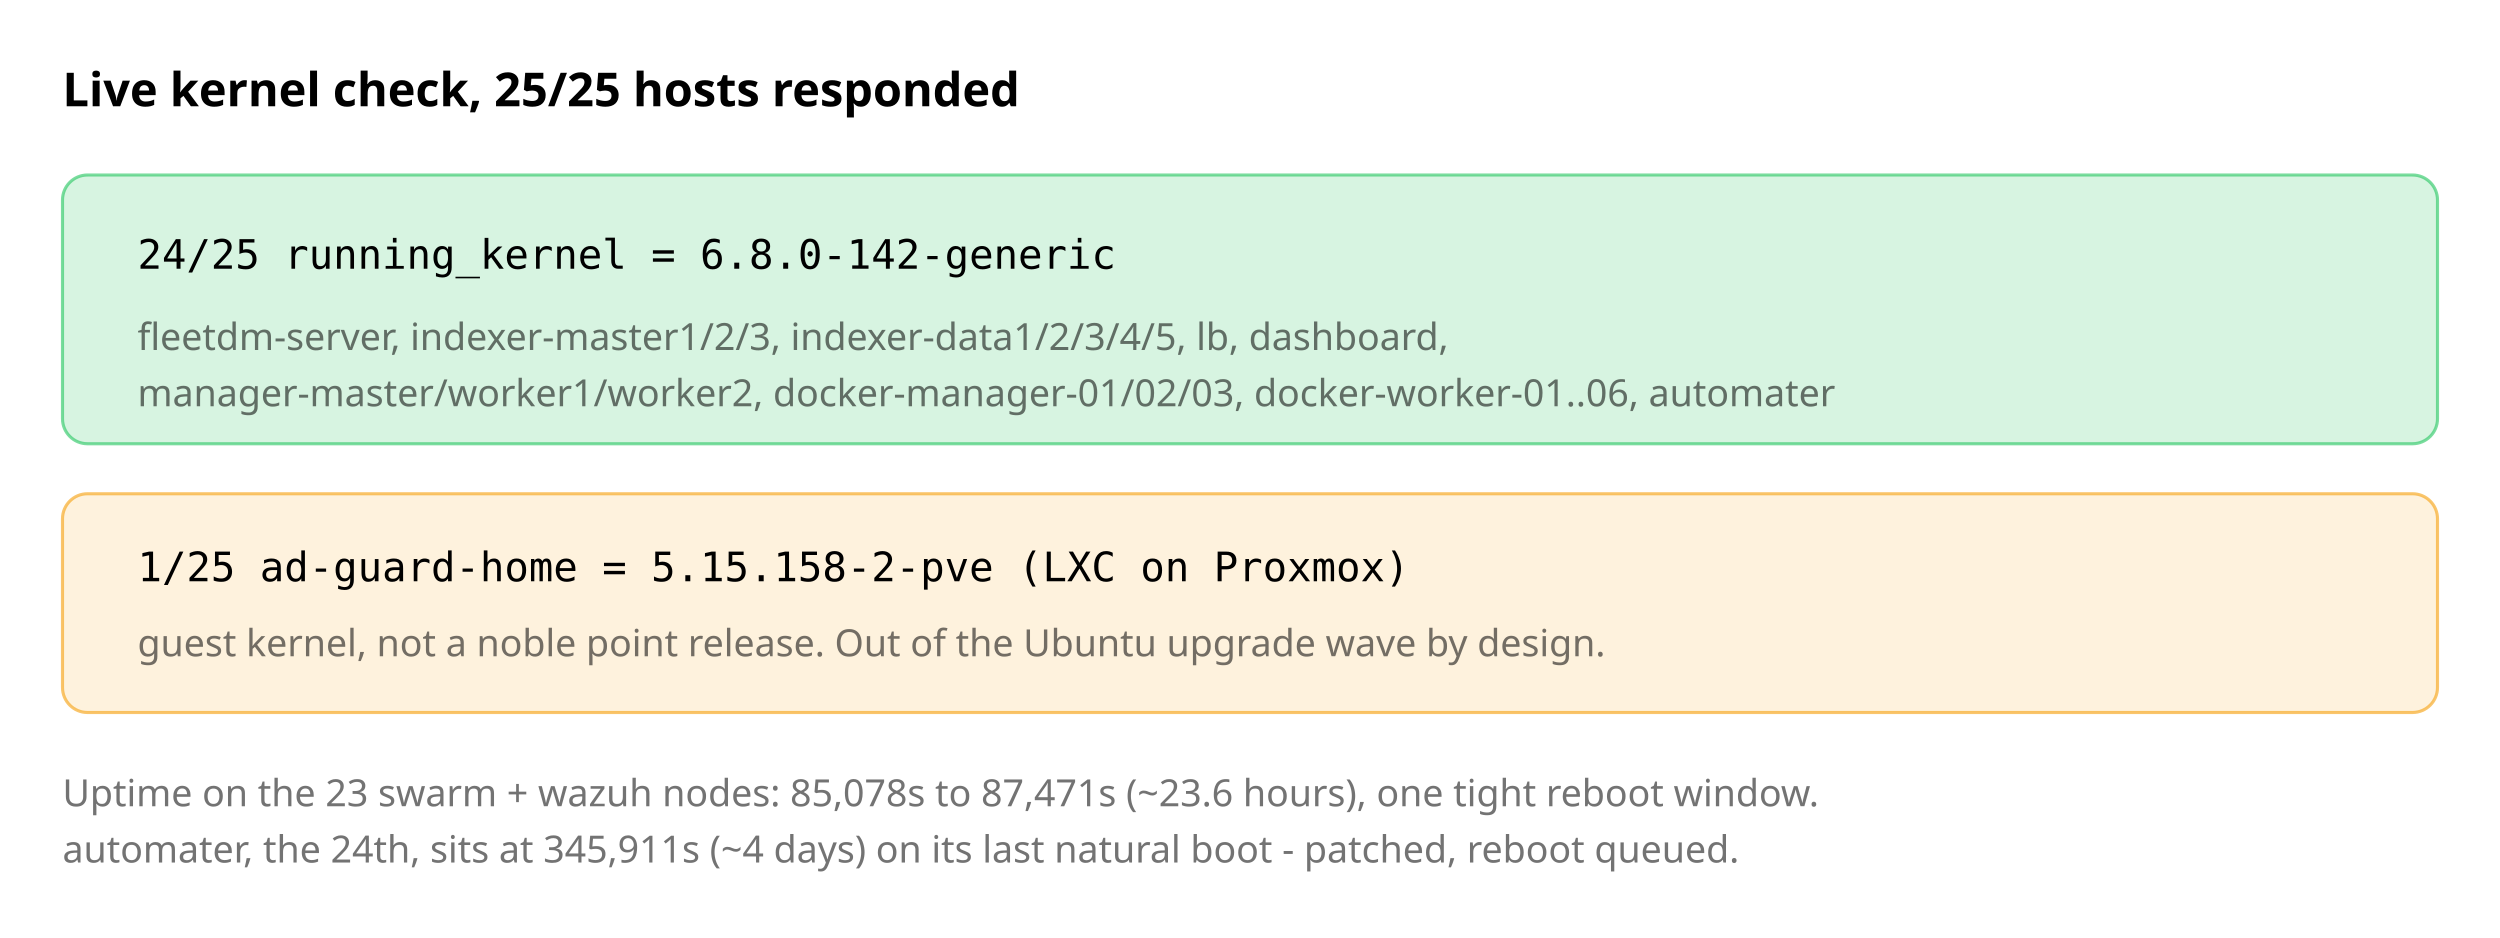
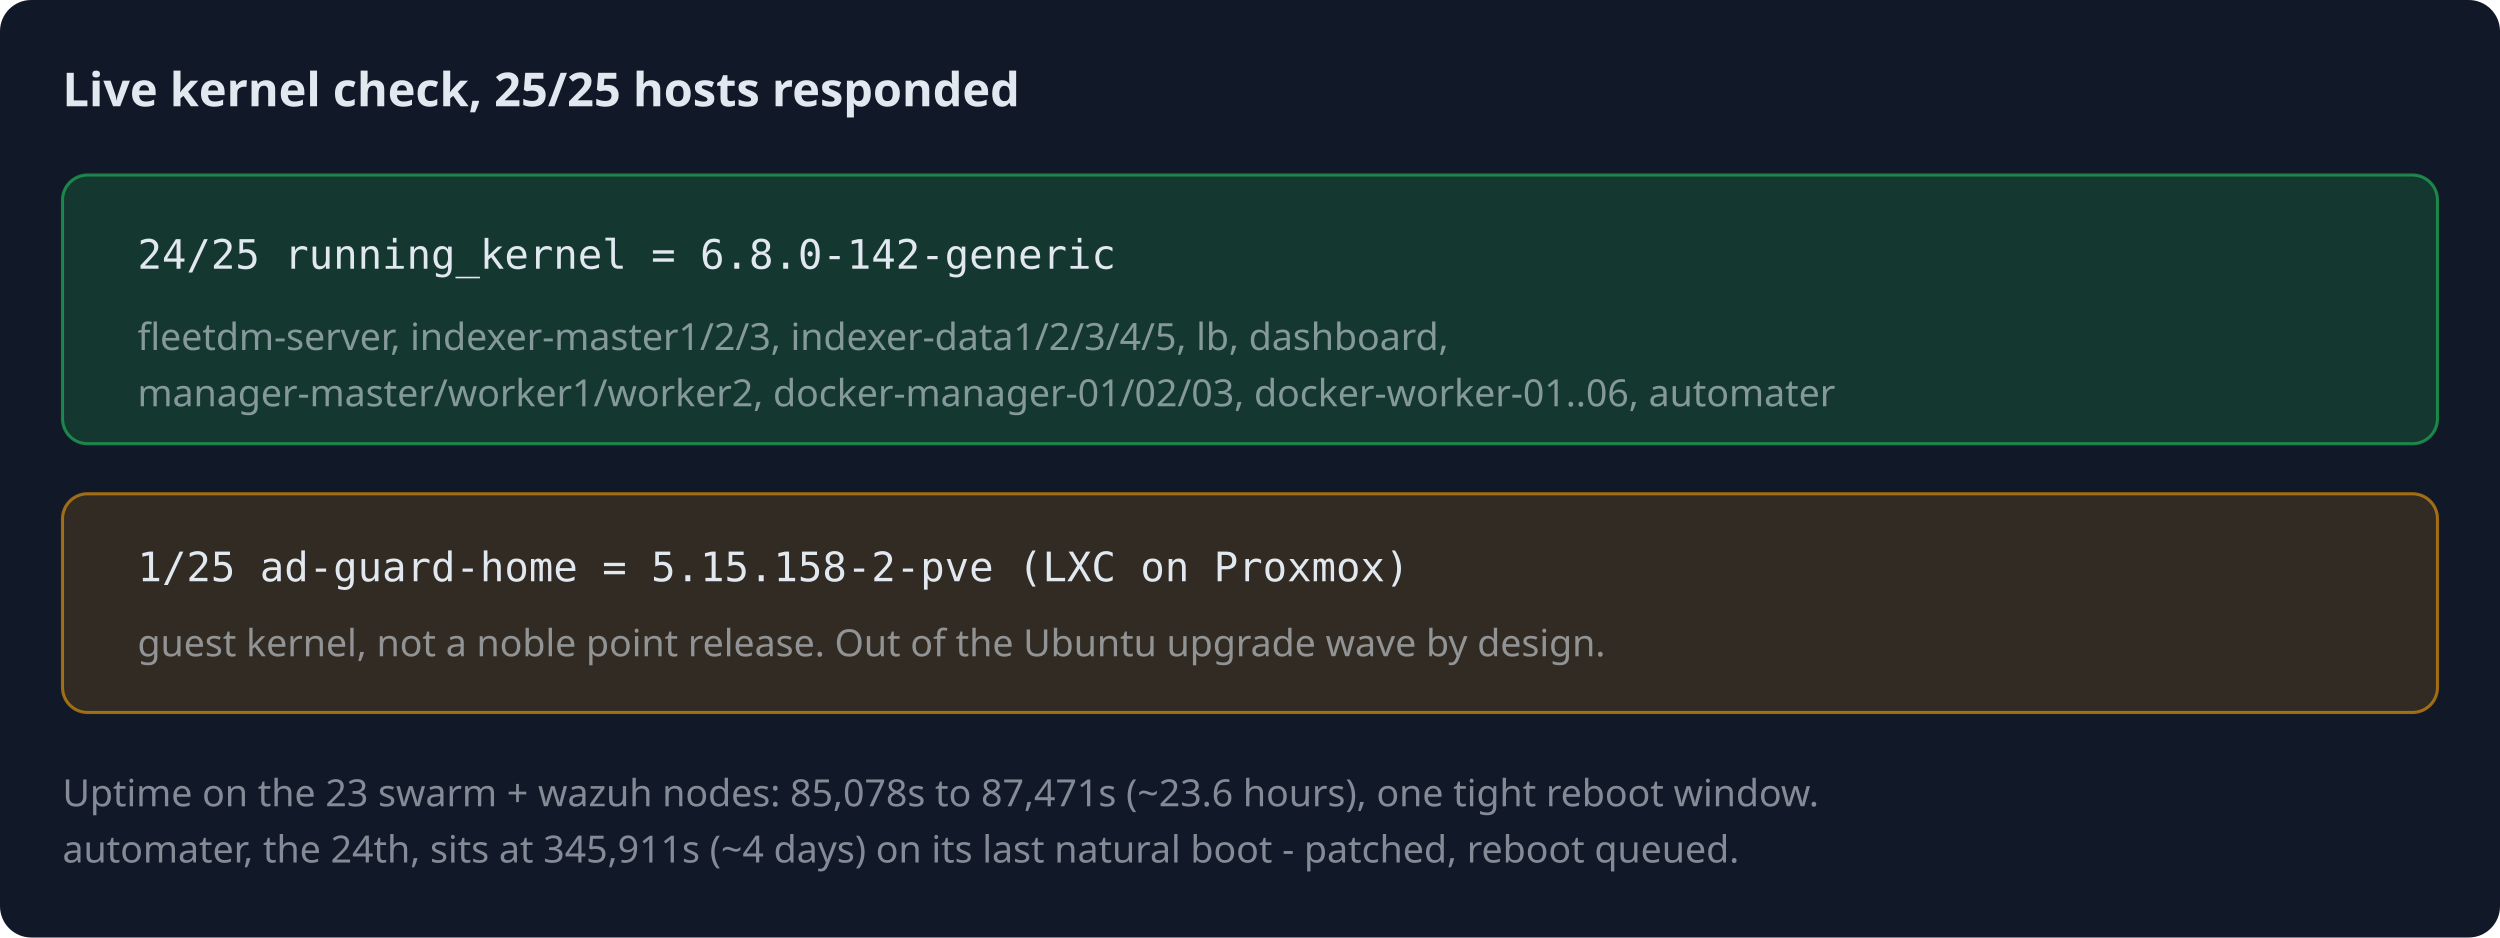
- <svg xmlns="http://www.w3.org/2000/svg" viewBox="0 0 800 300" width="100%" style="max-width: 800px; height: auto;" role="img" aria-label="Live verification: 24 of 25 Linux hosts running 6.8.0-142-generic, uptime about 23.6 hours; ad-guard-home is an LXC on the Proxmox guest kernel 5.15.158-2-pve">
+ <svg xmlns="http://www.w3.org/2000/svg" viewBox="0 0 800 300" width="100%" style="max-width: 800px; height: auto; color: #e2e8f0;" role="img" aria-label="Live verification: 24 of 25 Linux hosts running 6.8.0-142-generic, uptime about 23.6 hours; ad-guard-home is an LXC on the Proxmox guest kernel 5.15.158-2-pve">
  <style>
    .tt { font: 600 15px ui-sans-serif, system-ui, sans-serif; fill: currentColor; }
    .bb { font: 13px ui-monospace, SFMono-Regular, Menlo, monospace; fill: currentColor; }
    .mm { font: 12px ui-sans-serif, system-ui, sans-serif; fill: currentColor; fill-opacity: 0.55; }
    .ok { fill: #22c55e; fill-opacity: 0.18; stroke: #22c55e; stroke-opacity: 0.6; }
    .out { fill: #f59e0b; fill-opacity: 0.14; stroke: #f59e0b; stroke-opacity: 0.6; }
    .bar { fill: currentColor; fill-opacity: 0.5; }
    .barm { fill: #f59e0b; fill-opacity: 0.55; }
  </style>
+   <rect data-panel="bg" x="0" y="0" width="800" height="300" rx="10" fill="#111827" />
  <text x="20" y="34" class="tt">Live kernel check, 25/25 hosts responded</text>
  <rect class="ok" x="20" y="56" width="760" height="86" rx="8" />
  <text x="44" y="86" class="bb">24/25  running_kernel = 6.8.0-142-generic</text>
  <text x="44" y="112" class="mm">fleetdm-server, indexer-master1/2/3, indexer-data1/2/3/4/5, lb, dashboard,</text>
  <text x="44" y="130" class="mm">manager-master/worker1/worker2, docker-manager-01/02/03, docker-worker-01..06, automater</text>
  <rect class="out" x="20" y="158" width="760" height="70" rx="8" />
  <text x="44" y="186" class="bb">1/25  ad-guard-home = 5.15.158-2-pve  (LXC on Proxmox)</text>
  <text x="44" y="210" class="mm">guest kernel, not a noble point release. Out of the Ubuntu upgrade wave by design.</text>
  <text x="20" y="258" class="mm">Uptime on the 23 swarm + wazuh nodes: 85,078s to 87,471s (~23.6 hours), one tight reboot window.</text>
  <text x="20" y="276" class="mm">automater, the 24th, sits at 345,911s (~4 days) on its last natural boot - patched, reboot queued.</text>
</svg>
